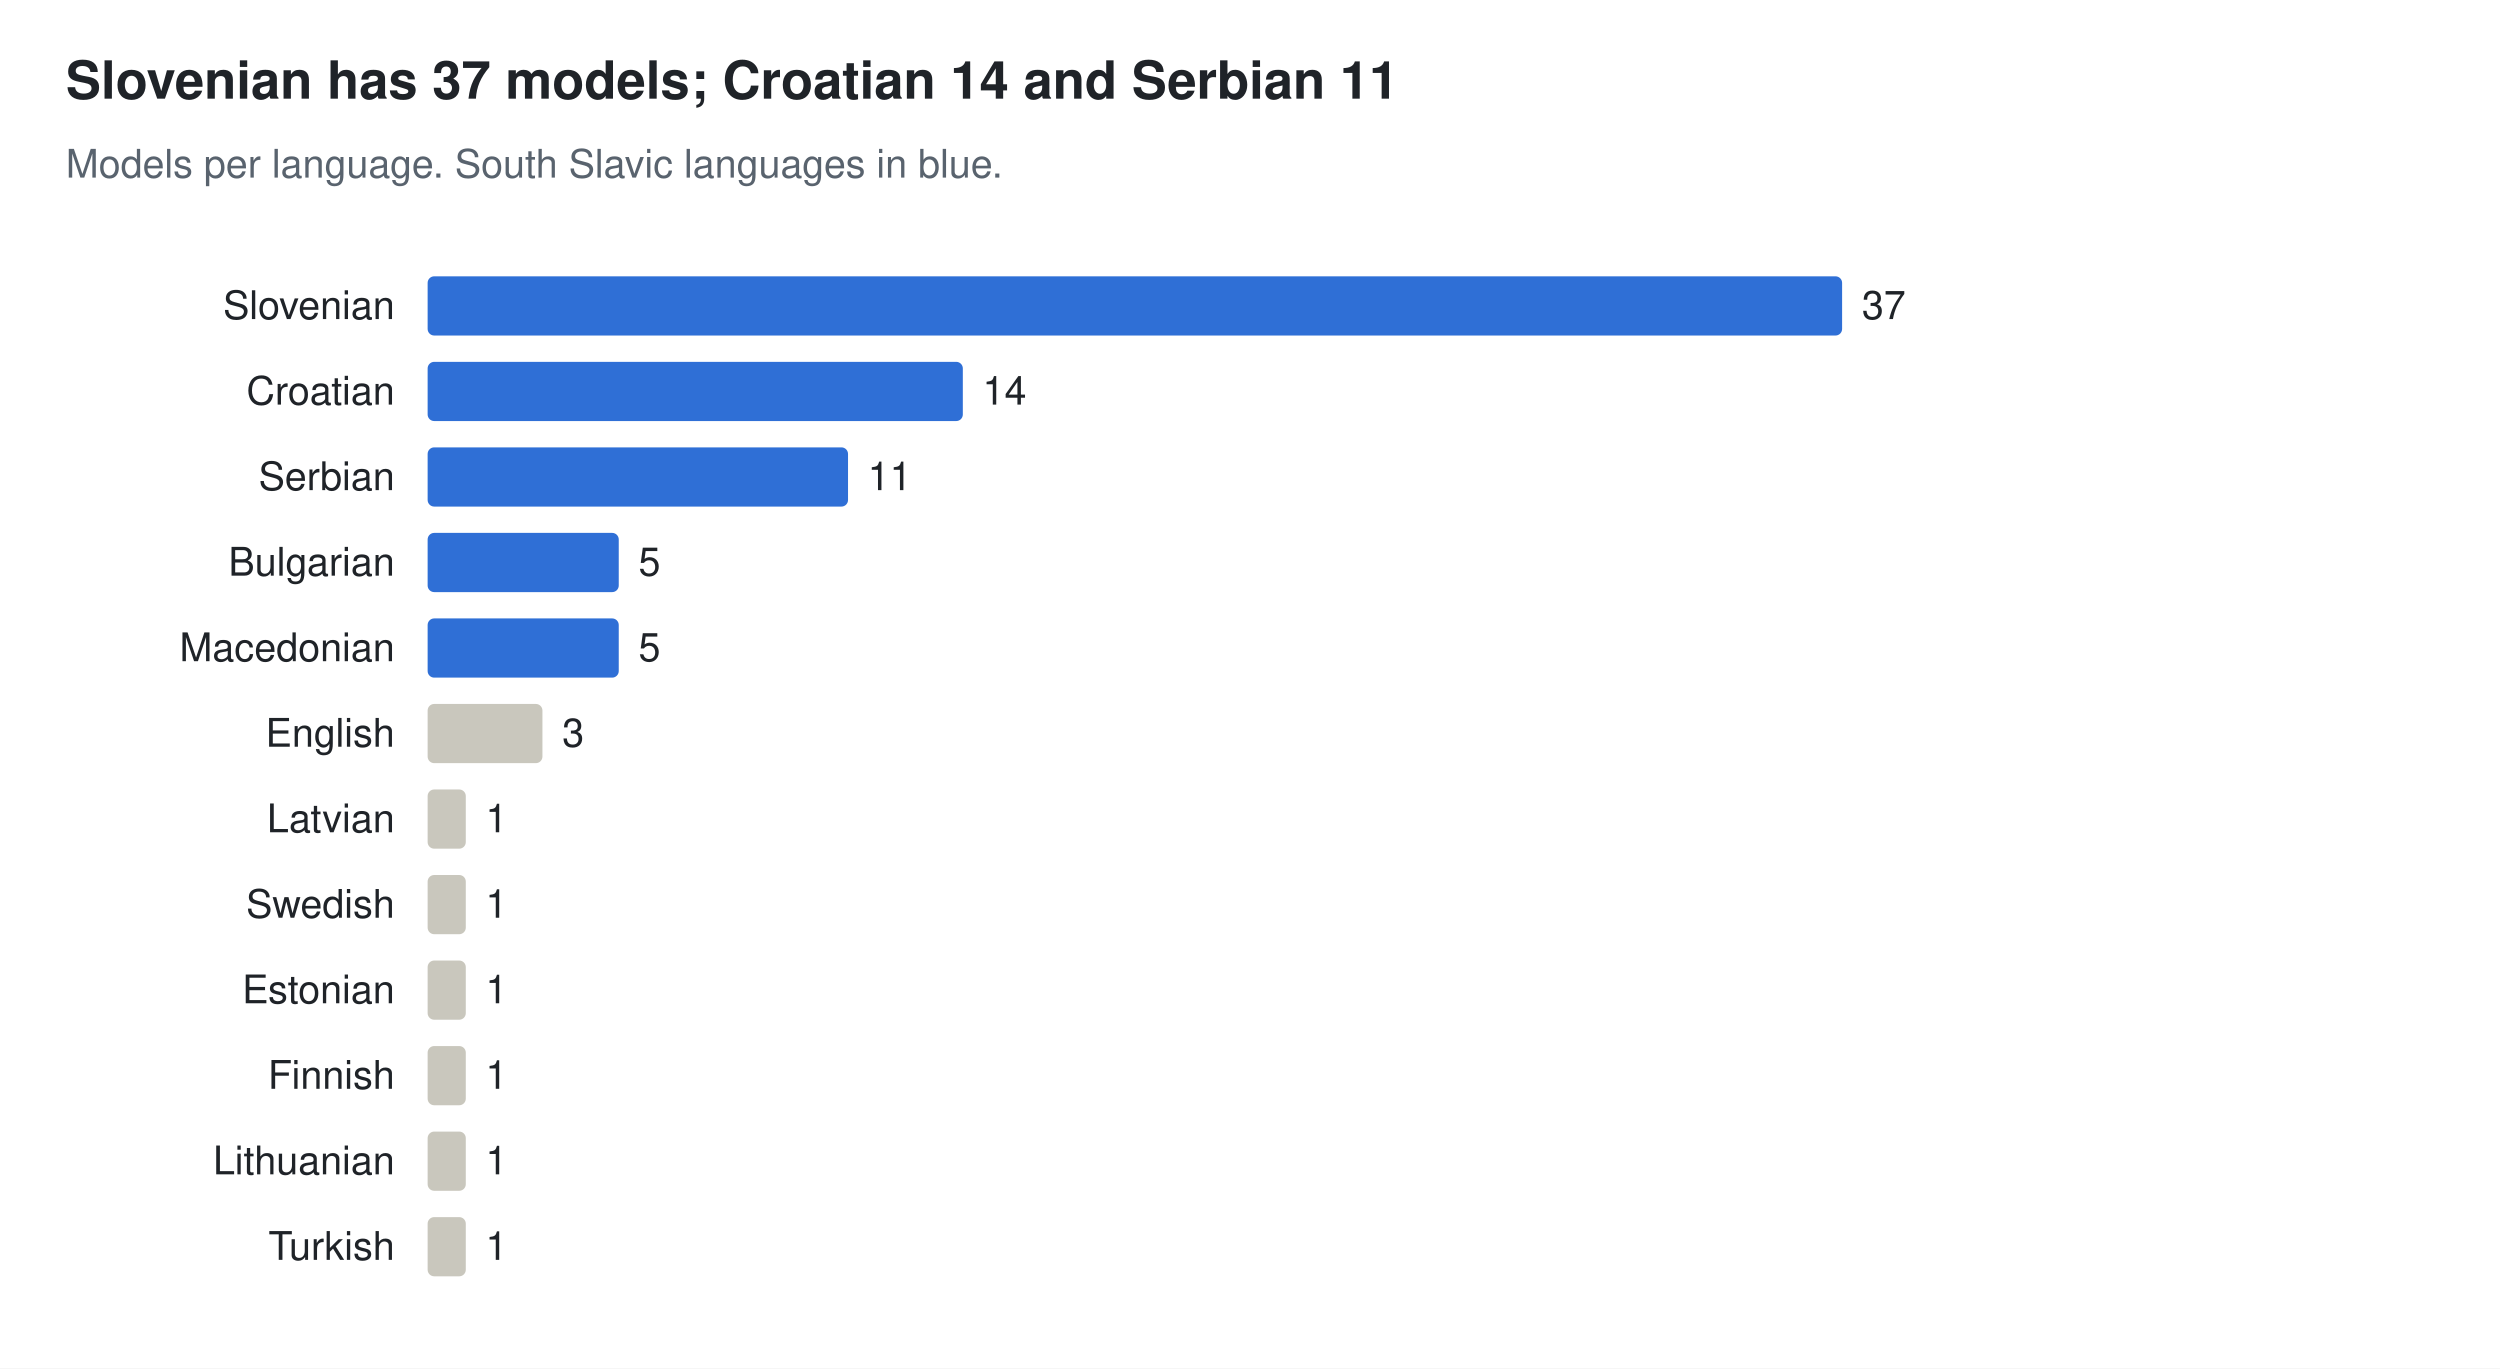
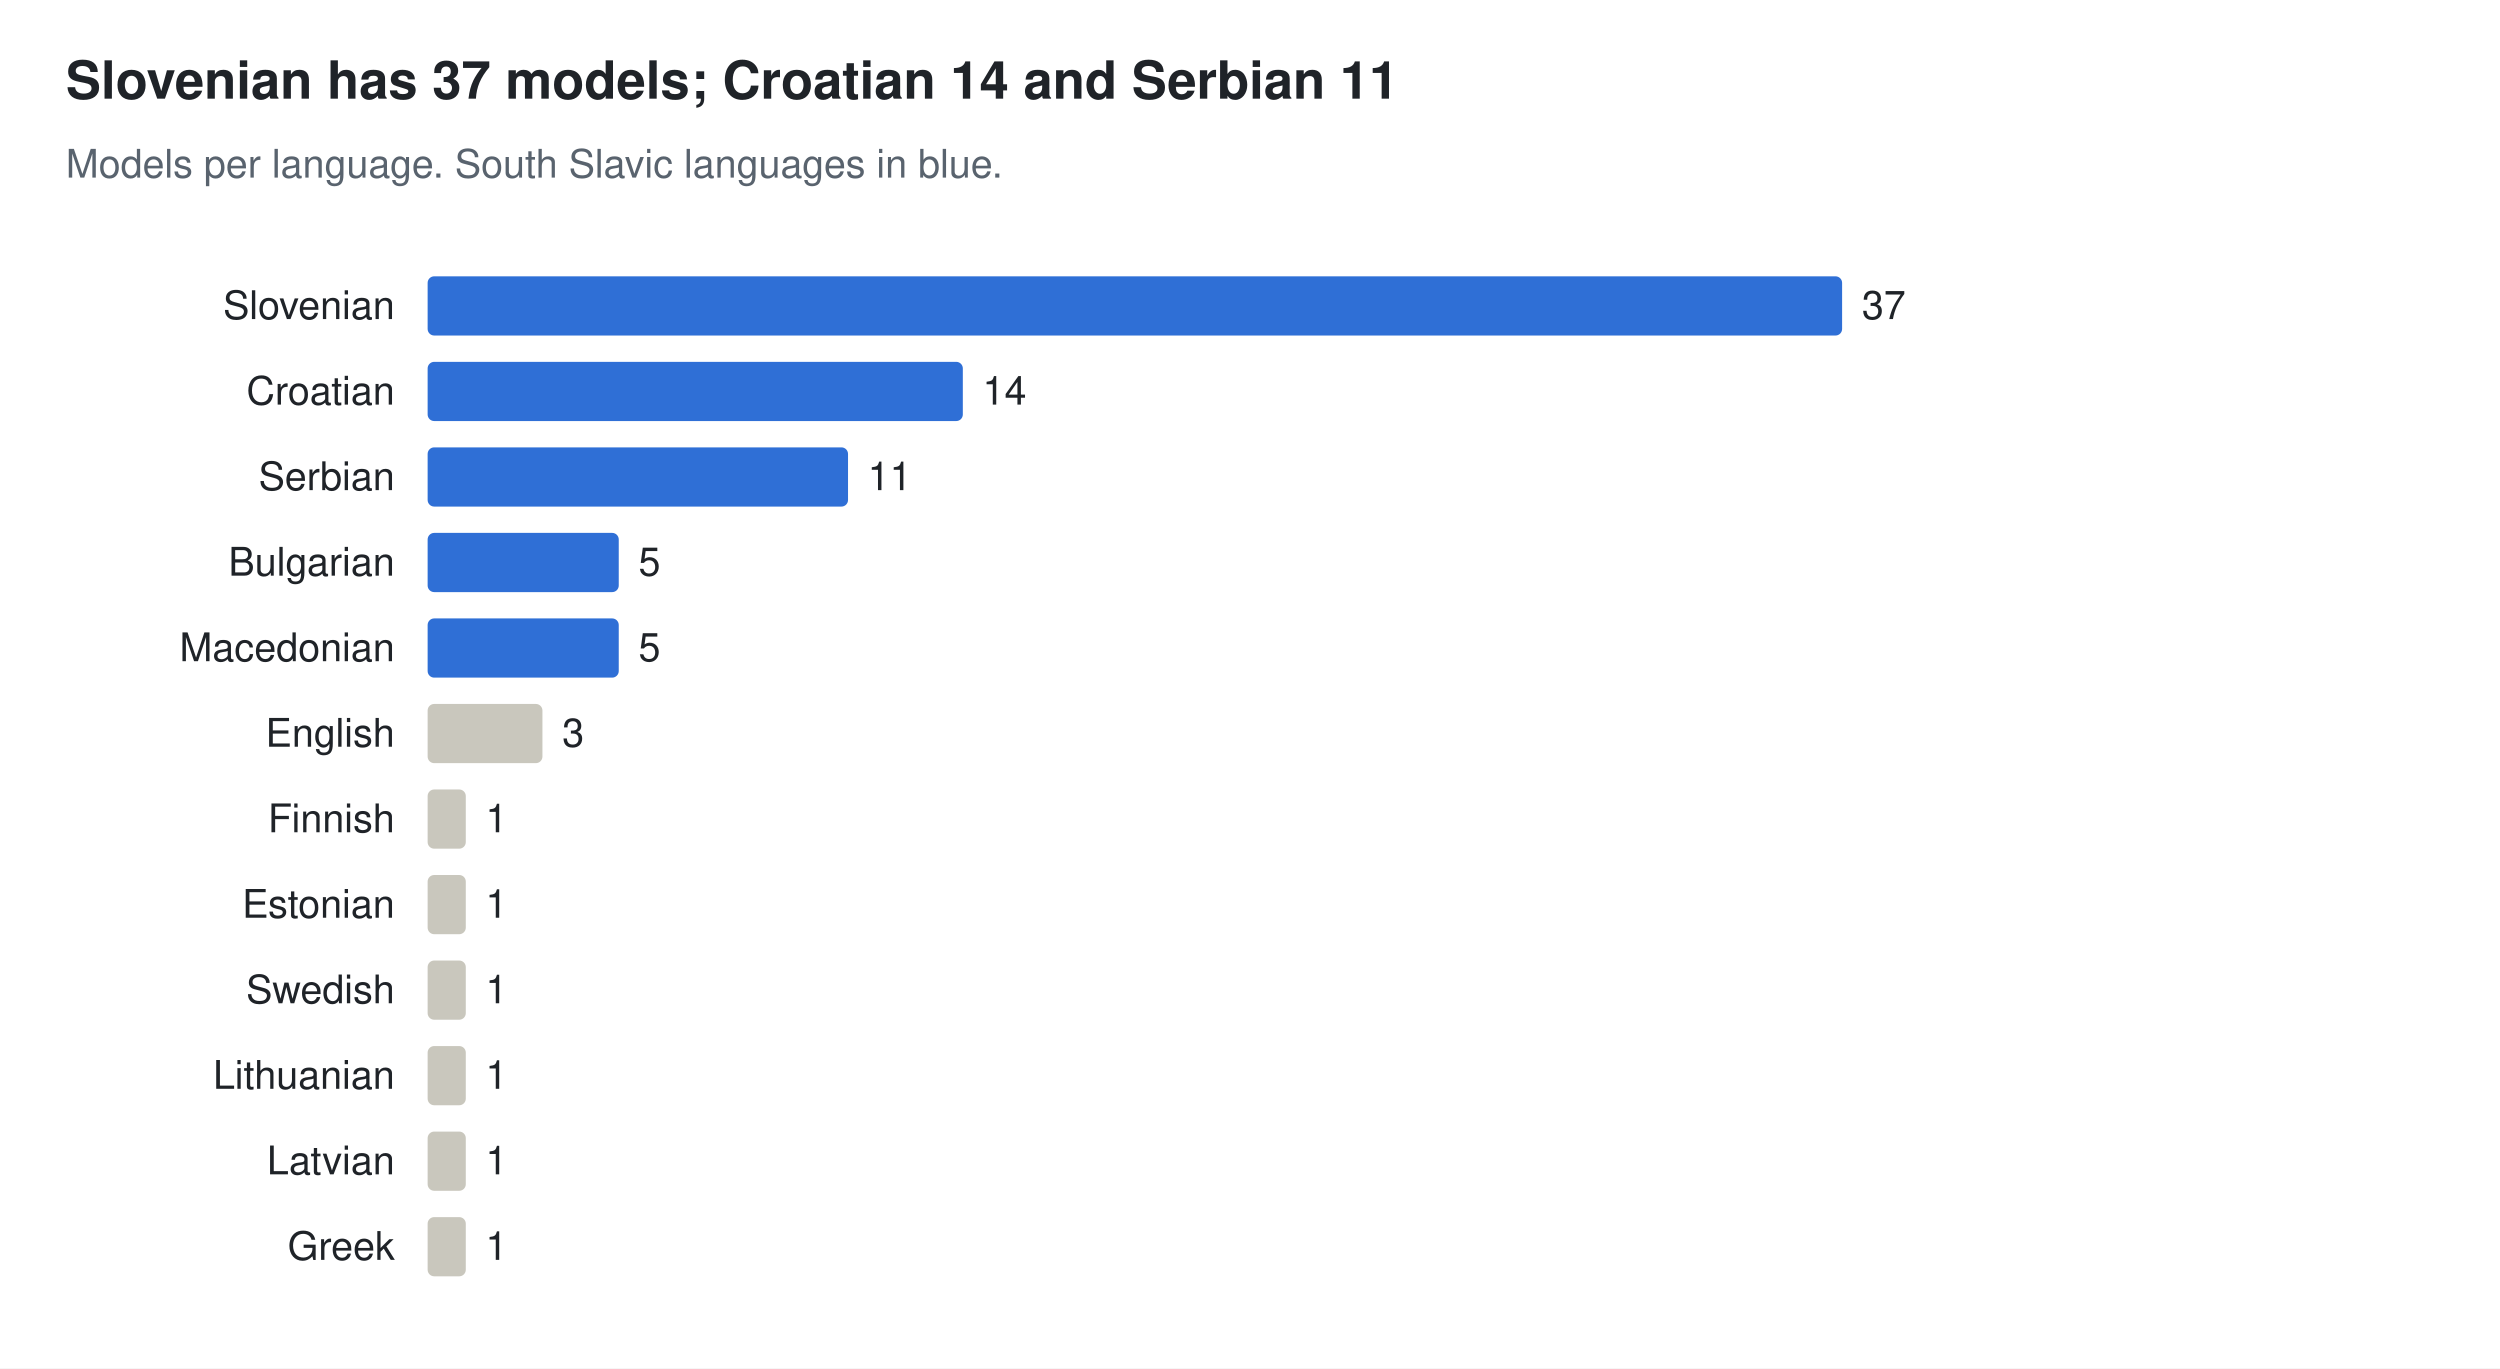
<svg xmlns="http://www.w3.org/2000/svg" viewBox="0 0 760 416" width="760" height="416" font-family="-apple-system,BlinkMacSystemFont,'Segoe UI',Helvetica,Arial,sans-serif" font-size="12">
  <rect width="760" height="416" fill="#ffffff" />
  <text x="20" y="30" font-size="16" font-weight="600" fill="#1f2328">Slovenian has 37 models; Croatian 14 and Serbian 11</text>
  <text x="20" y="54" fill="#59636e">Models per language. South Slavic languages in blue.</text>
  <text x="120" y="97" text-anchor="end" fill="#1f2328">Slovenian</text>
  <rect x="130" y="84" width="430.0" height="18" rx="2" fill="#2f6fd6" />
  <text x="566.0" y="97" fill="#1f2328">37</text>
  <text x="120" y="123" text-anchor="end" fill="#1f2328">Croatian</text>
  <rect x="130" y="110" width="162.7" height="18" rx="2" fill="#2f6fd6" />
  <text x="298.7" y="123" fill="#1f2328">14</text>
  <text x="120" y="149" text-anchor="end" fill="#1f2328">Serbian</text>
  <rect x="130" y="136" width="127.8" height="18" rx="2" fill="#2f6fd6" />
  <text x="263.8" y="149" fill="#1f2328">11</text>
  <text x="120" y="175" text-anchor="end" fill="#1f2328">Bulgarian</text>
  <rect x="130" y="162" width="58.1" height="18" rx="2" fill="#2f6fd6" />
  <text x="194.1" y="175" fill="#1f2328">5</text>
  <text x="120" y="201" text-anchor="end" fill="#1f2328">Macedonian</text>
  <rect x="130" y="188" width="58.1" height="18" rx="2" fill="#2f6fd6" />
  <text x="194.1" y="201" fill="#1f2328">5</text>
  <text x="120" y="227" text-anchor="end" fill="#1f2328">English</text>
  <rect x="130" y="214" width="34.9" height="18" rx="2" fill="#c9c7bd" />
  <text x="170.9" y="227" fill="#1f2328">3</text>
-   <text x="120" y="253" text-anchor="end" fill="#1f2328">Latvian</text>
+   <text x="120" y="253" text-anchor="end" fill="#1f2328">Finnish</text>
  <rect x="130" y="240" width="11.6" height="18" rx="2" fill="#c9c7bd" />
  <text x="147.6" y="253" fill="#1f2328">1</text>
-   <text x="120" y="279" text-anchor="end" fill="#1f2328">Swedish</text>
+   <text x="120" y="279" text-anchor="end" fill="#1f2328">Estonian</text>
  <rect x="130" y="266" width="11.6" height="18" rx="2" fill="#c9c7bd" />
  <text x="147.6" y="279" fill="#1f2328">1</text>
-   <text x="120" y="305" text-anchor="end" fill="#1f2328">Estonian</text>
+   <text x="120" y="305" text-anchor="end" fill="#1f2328">Swedish</text>
  <rect x="130" y="292" width="11.6" height="18" rx="2" fill="#c9c7bd" />
  <text x="147.6" y="305" fill="#1f2328">1</text>
-   <text x="120" y="331" text-anchor="end" fill="#1f2328">Finnish</text>
+   <text x="120" y="331" text-anchor="end" fill="#1f2328">Lithuanian</text>
  <rect x="130" y="318" width="11.6" height="18" rx="2" fill="#c9c7bd" />
  <text x="147.6" y="331" fill="#1f2328">1</text>
-   <text x="120" y="357" text-anchor="end" fill="#1f2328">Lithuanian</text>
+   <text x="120" y="357" text-anchor="end" fill="#1f2328">Latvian</text>
  <rect x="130" y="344" width="11.6" height="18" rx="2" fill="#c9c7bd" />
  <text x="147.6" y="357" fill="#1f2328">1</text>
-   <text x="120" y="383" text-anchor="end" fill="#1f2328">Turkish</text>
+   <text x="120" y="383" text-anchor="end" fill="#1f2328">Greek</text>
  <rect x="130" y="370" width="11.6" height="18" rx="2" fill="#c9c7bd" />
  <text x="147.6" y="383" fill="#1f2328">1</text>
</svg>
